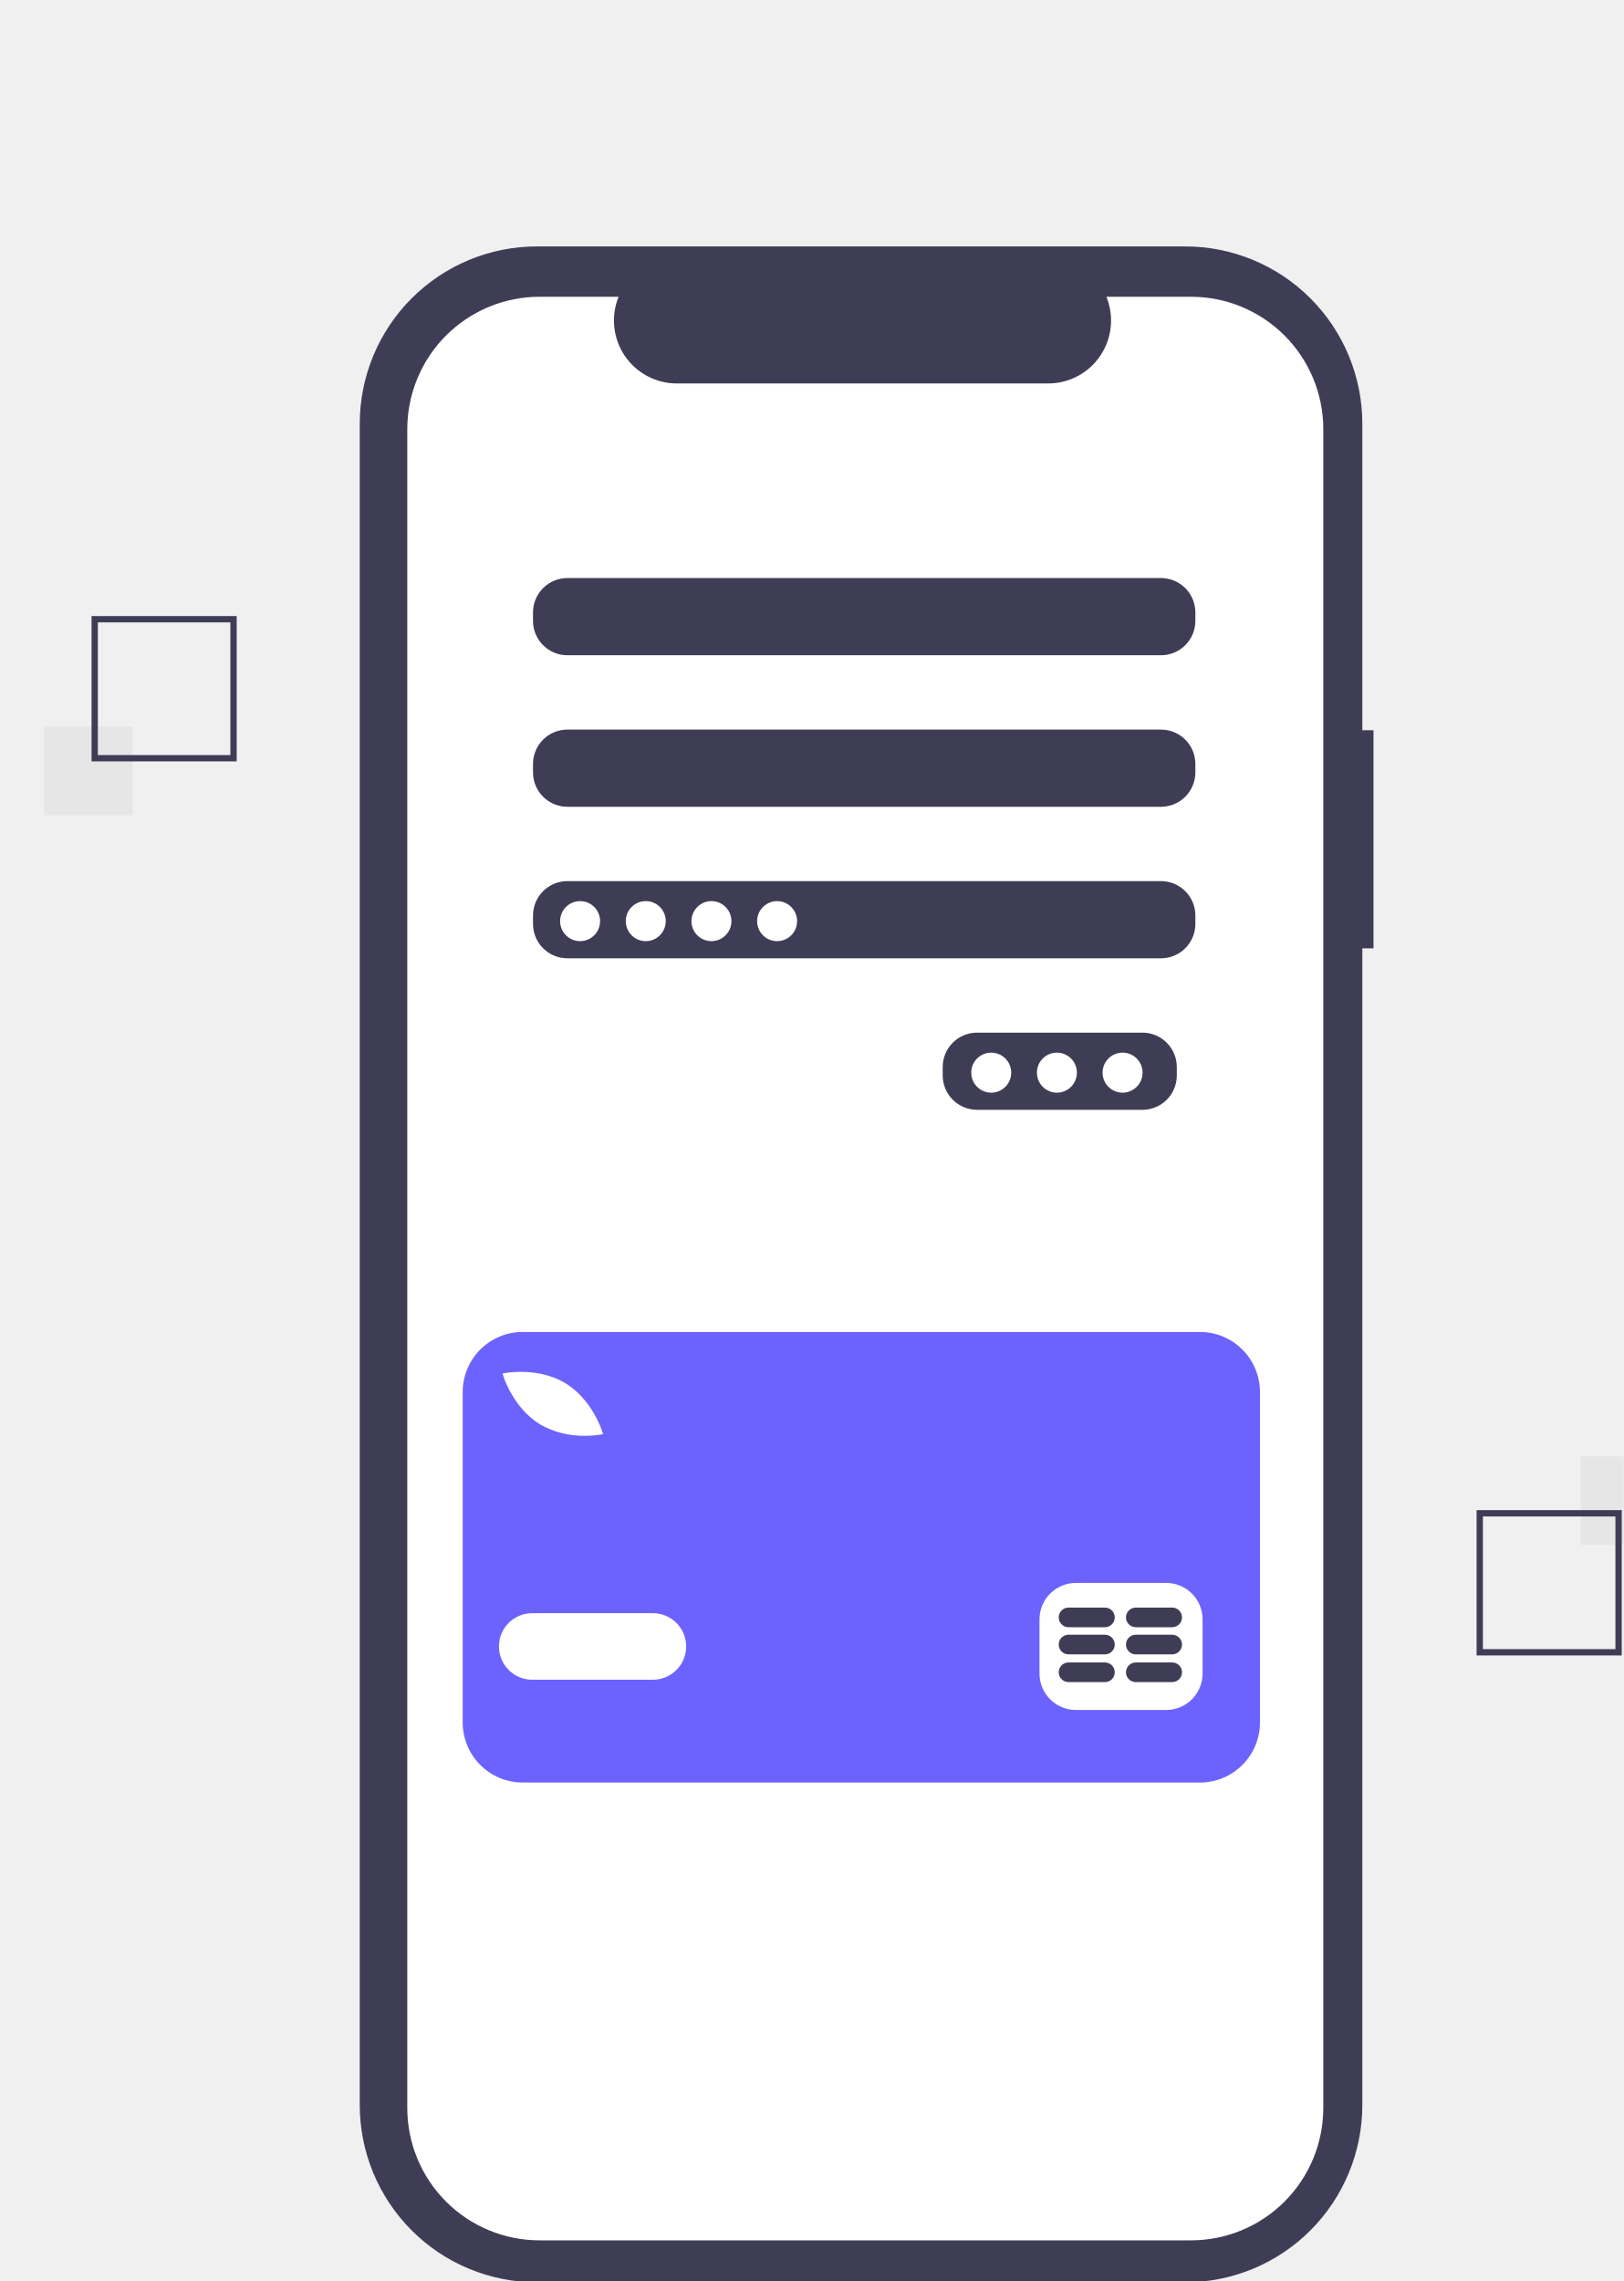
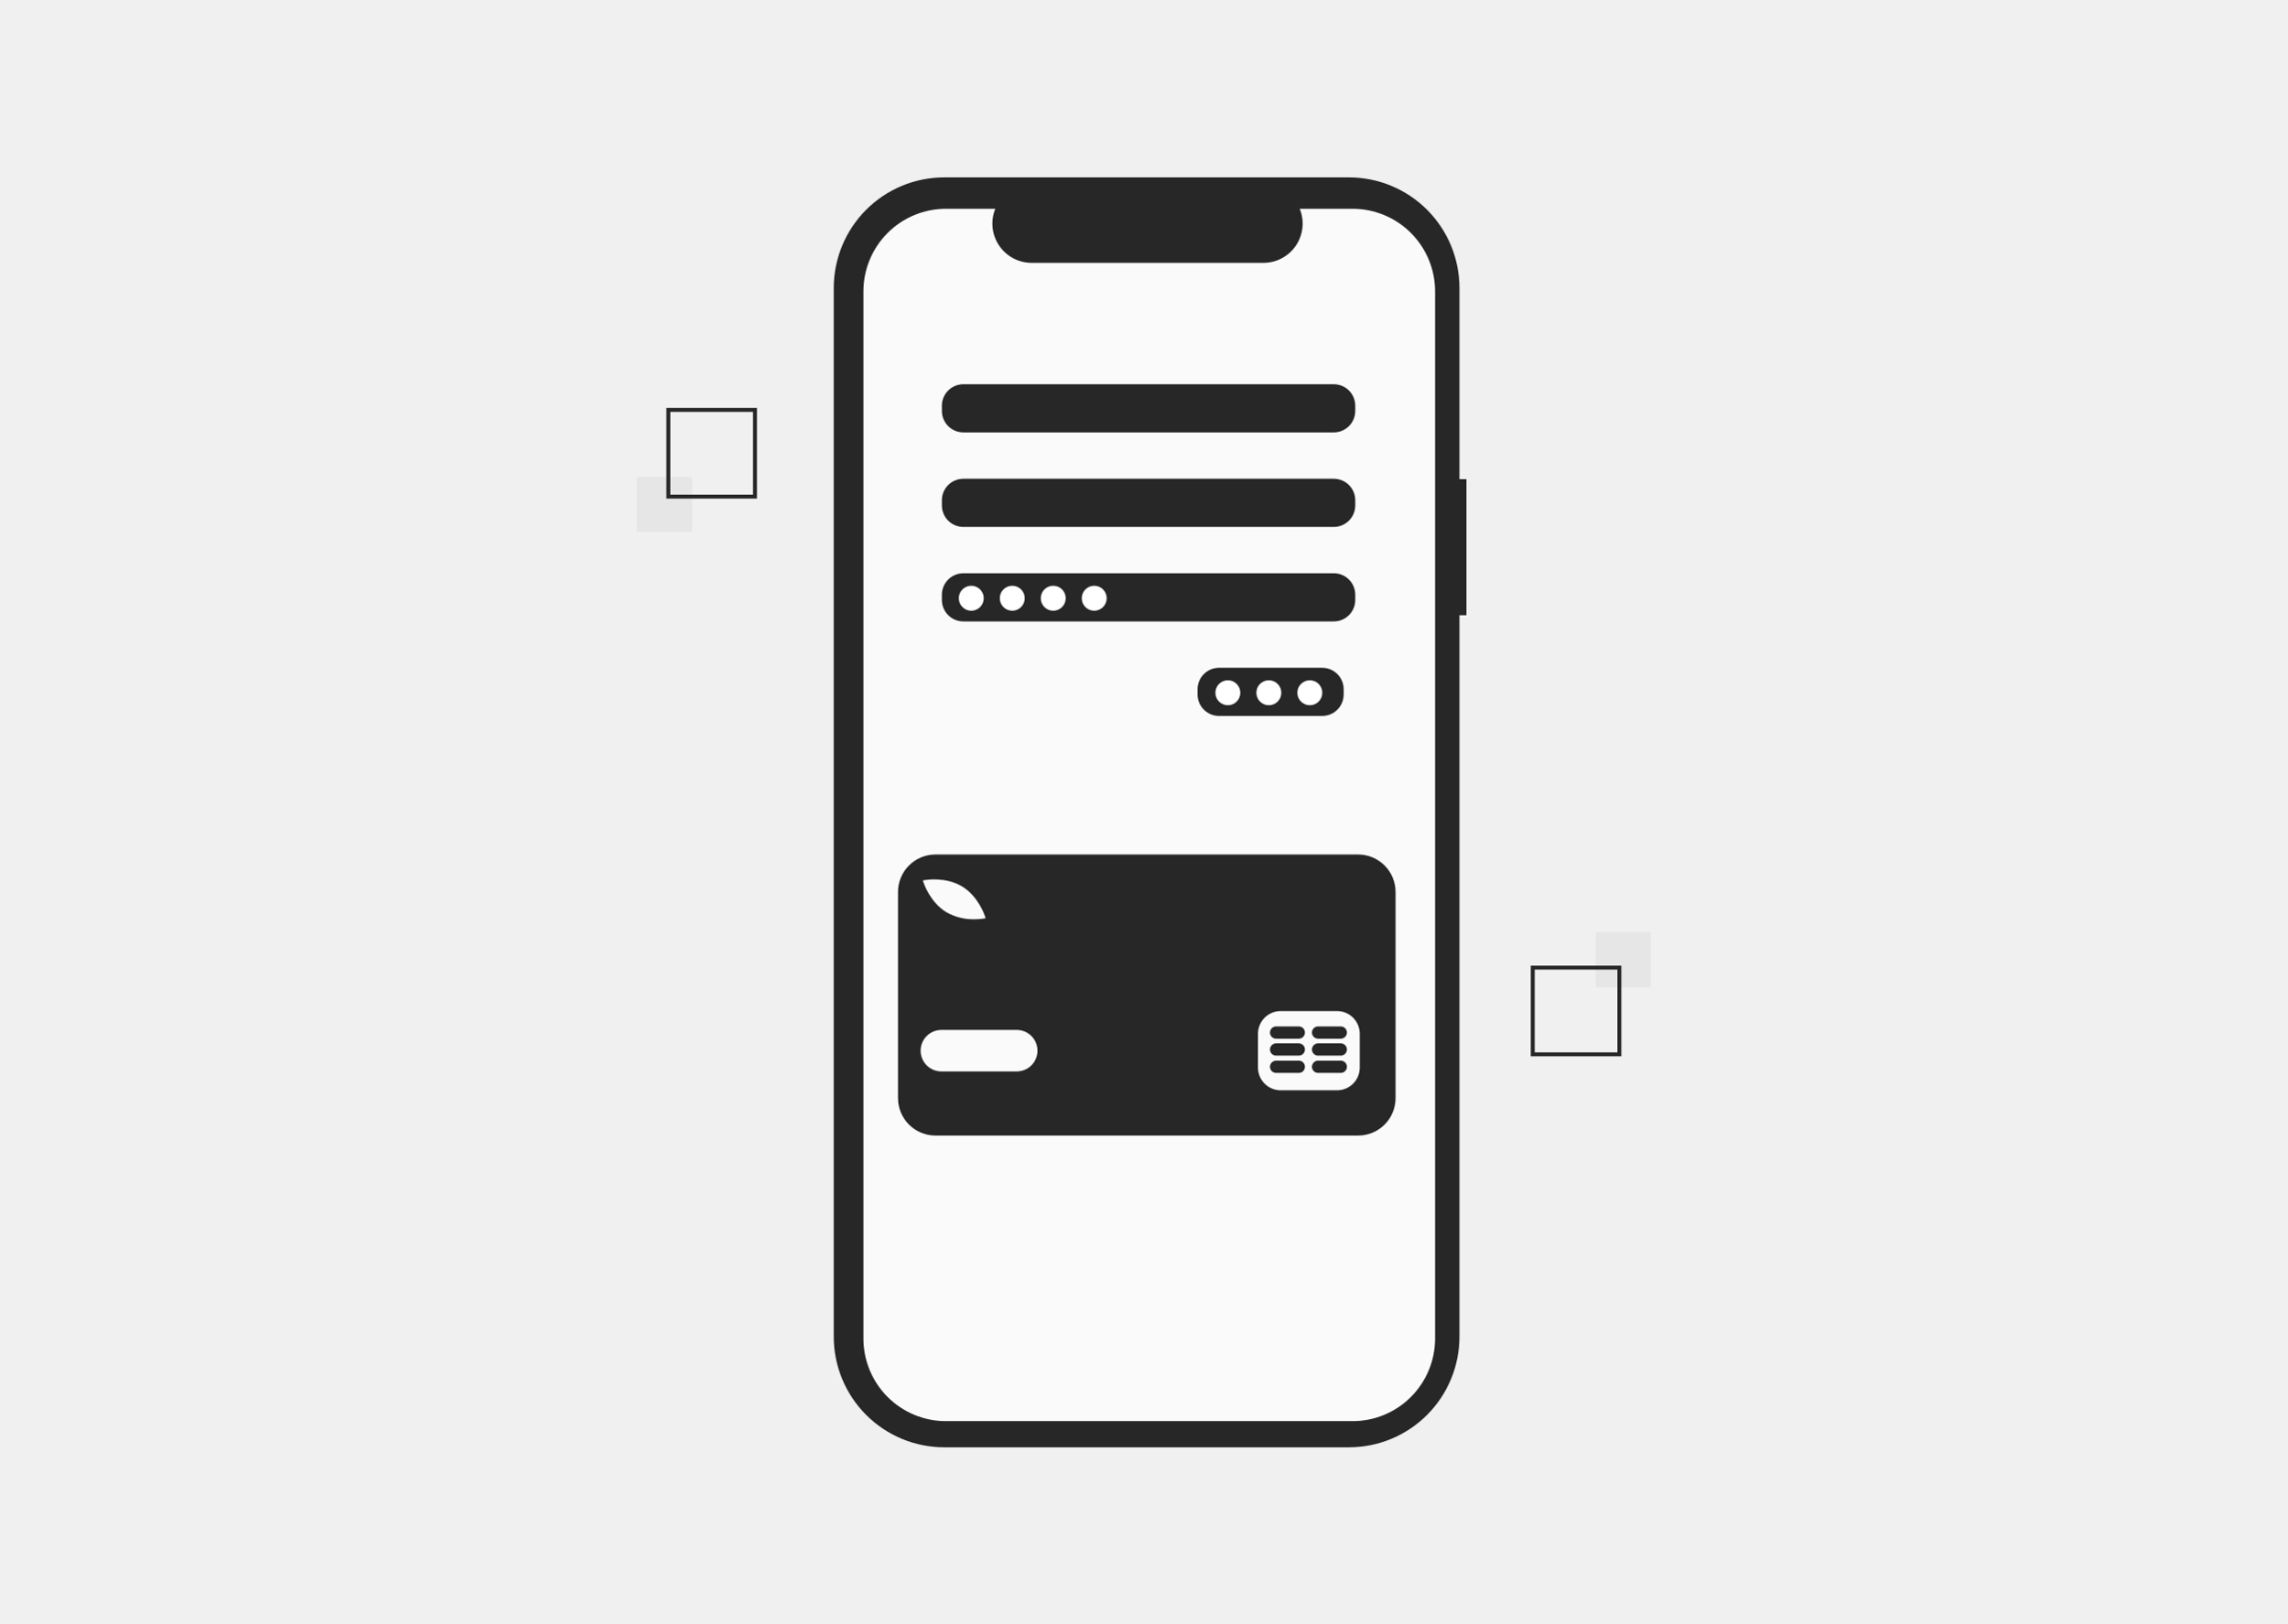
- <svg xmlns="http://www.w3.org/2000/svg" width="514" height="722" viewBox="0 0 514 722" fill="none">
-   <g id="phone 1" clip-path="url(#clip0)">
-     <g id="Group">
-       <path id="Vector" d="M434.772 231.136H431.236V134.139C431.236 119.25 425.329 104.971 414.815 94.443C404.301 83.915 390.04 78 375.171 78H169.939C162.577 78 155.286 79.452 148.484 82.273C141.682 85.094 135.501 89.23 130.295 94.443C125.089 99.656 120.959 105.844 118.141 112.655C115.324 119.467 113.873 126.767 113.873 134.139V666.271C113.873 673.644 115.324 680.944 118.141 687.755C120.959 694.566 125.088 700.755 130.295 705.968C135.501 711.181 141.681 715.316 148.484 718.137C155.286 720.958 162.576 722.411 169.939 722.411H375.171C382.533 722.411 389.824 720.958 396.626 718.137C403.428 715.316 409.609 711.181 414.815 705.968C420.021 700.755 424.151 694.566 426.968 687.755C429.786 680.944 431.236 673.644 431.236 666.272V300.18H434.772V231.136Z" fill="#3F3D56" />
-       <path id="Vector_2" d="M377.011 93.933H350.221C351.453 96.958 351.923 100.239 351.591 103.488C351.258 106.737 350.132 109.855 348.312 112.566C346.493 115.277 344.036 117.498 341.157 119.034C338.278 120.57 335.066 121.374 331.804 121.374H214.229C210.967 121.374 207.755 120.57 204.877 119.034C201.998 117.498 199.54 115.277 197.721 112.566C195.901 109.855 194.776 106.737 194.443 103.488C194.11 100.239 194.58 96.958 195.812 93.933H170.791C159.686 93.933 149.037 98.35 141.185 106.212C133.333 114.075 128.922 124.738 128.922 135.857V667.209C128.922 672.714 130.004 678.166 132.109 683.252C134.213 688.339 137.297 692.961 141.185 696.854C145.073 700.747 149.688 703.835 154.768 705.942C159.848 708.048 165.292 709.133 170.791 709.133H377.011C388.115 709.133 398.765 704.716 406.617 696.854C414.469 688.991 418.88 678.328 418.88 667.209V135.857C418.88 130.352 417.797 124.9 415.693 119.814C413.589 114.727 410.505 110.106 406.617 106.212C402.729 102.319 398.113 99.231 393.033 97.124C387.954 95.018 382.509 93.933 377.011 93.933ZM372.51 340.431C372.501 343.308 371.356 346.065 369.324 348.1C367.292 350.135 364.539 351.281 361.665 351.29H309.248C306.374 351.281 303.62 350.135 301.588 348.1C299.556 346.065 298.411 343.308 298.403 340.431V337.716C298.411 334.838 299.556 332.081 301.588 330.046C303.62 328.012 306.374 326.865 309.248 326.857H361.665C364.539 326.865 367.292 328.012 369.324 330.046C371.356 332.081 372.501 334.838 372.51 337.716V340.431ZM378.384 292.469C378.376 295.347 377.231 298.104 375.199 300.138C373.167 302.173 370.413 303.32 367.539 303.328H179.56C176.686 303.32 173.933 302.173 171.901 300.138C169.869 298.104 168.723 295.347 168.715 292.469V289.754C168.723 286.877 169.869 284.12 171.901 282.085C173.933 280.05 176.686 278.904 179.56 278.895H367.539C370.413 278.904 373.167 280.05 375.199 282.085C377.231 284.12 378.376 286.877 378.384 289.754V292.469ZM378.384 244.508C378.376 247.385 377.231 250.142 375.199 252.177C373.167 254.212 370.413 255.358 367.539 255.367H179.56C176.686 255.358 173.933 254.212 171.901 252.177C169.869 250.142 168.723 247.385 168.715 244.508V241.793C168.723 238.915 169.869 236.158 171.901 234.124C173.933 232.089 176.686 230.942 179.56 230.934H367.539C370.413 230.942 373.167 232.089 375.199 234.124C377.231 236.158 378.376 238.915 378.384 241.793V244.508ZM378.384 196.546C378.376 199.424 377.231 202.181 375.199 204.216C373.167 206.25 370.413 207.397 367.539 207.405H179.56C176.686 207.397 173.933 206.25 171.901 204.216C169.869 202.181 168.723 199.424 168.715 196.546V193.831C168.723 190.954 169.869 188.197 171.901 186.162C173.933 184.127 176.686 182.981 179.56 182.972H367.539C370.413 182.981 373.167 184.127 375.199 186.162C377.231 188.197 378.376 190.954 378.384 193.831V196.546Z" fill="white" />
-       <path id="Vector_3" d="M183.627 297.899C187.121 297.899 189.953 295.063 189.953 291.564C189.953 288.066 187.121 285.23 183.627 285.23C180.133 285.23 177.3 288.066 177.3 291.564C177.3 295.063 180.133 297.899 183.627 297.899Z" fill="white" />
-       <path id="Vector_4" d="M204.413 297.899C207.907 297.899 210.739 295.063 210.739 291.564C210.739 288.066 207.907 285.23 204.413 285.23C200.919 285.23 198.087 288.066 198.087 291.564C198.087 295.063 200.919 297.899 204.413 297.899Z" fill="white" />
-       <path id="Vector_5" d="M225.199 297.899C228.693 297.899 231.525 295.063 231.525 291.564C231.525 288.066 228.693 285.23 225.199 285.23C221.705 285.23 218.873 288.066 218.873 291.564C218.873 295.063 221.705 297.899 225.199 297.899Z" fill="white" />
-       <path id="Vector_6" d="M245.985 297.899C249.479 297.899 252.312 295.063 252.312 291.564C252.312 288.066 249.479 285.23 245.985 285.23C242.491 285.23 239.659 288.066 239.659 291.564C239.659 295.063 242.491 297.899 245.985 297.899Z" fill="white" />
-       <path id="Vector_7" d="M313.766 345.86C317.26 345.86 320.092 343.024 320.092 339.526C320.092 336.027 317.26 333.191 313.766 333.191C310.272 333.191 307.44 336.027 307.44 339.526C307.44 343.024 310.272 345.86 313.766 345.86Z" fill="white" />
-       <path id="Vector_8" d="M334.552 345.86C338.046 345.86 340.879 343.024 340.879 339.526C340.879 336.027 338.046 333.191 334.552 333.191C331.059 333.191 328.226 336.027 328.226 339.526C328.226 343.024 331.059 345.86 334.552 345.86Z" fill="white" />
-       <path id="Vector_9" d="M355.339 345.86C358.833 345.86 361.665 343.024 361.665 339.526C361.665 336.027 358.833 333.191 355.339 333.191C351.845 333.191 349.012 336.027 349.012 339.526C349.012 343.024 351.845 345.86 355.339 345.86Z" fill="white" />
-       <path id="Vector_10" d="M379.839 421.601H165.453C160.416 421.601 155.586 423.605 152.025 427.171C148.463 430.737 146.462 435.574 146.462 440.617V545.207C146.462 550.25 148.463 555.087 152.025 558.653C155.586 562.219 160.416 564.223 165.453 564.223H379.839C384.875 564.223 389.706 562.219 393.267 558.653C396.829 555.087 398.829 550.25 398.829 545.207V440.617C398.829 435.574 396.829 430.737 393.267 427.171C389.706 423.605 384.875 421.601 379.839 421.601ZM160.149 434.573C160.572 434.496 170.611 432.786 178.924 437.794C187.236 442.801 190.429 452.485 190.561 452.894L190.897 453.938L189.818 454.13C188.279 454.37 186.723 454.485 185.166 454.472C180.225 454.566 175.349 453.336 171.043 450.908C162.731 445.901 159.538 436.218 159.406 435.809L159.07 434.764L160.149 434.573ZM206.686 531.678H168.449C165.66 531.678 162.985 530.569 161.013 528.594C159.041 526.62 157.934 523.941 157.934 521.149C157.934 518.356 159.041 515.678 161.013 513.704C162.985 511.729 165.66 510.62 168.449 510.62H206.686C209.475 510.62 212.15 511.729 214.122 513.704C216.094 515.678 217.202 518.356 217.202 521.149C217.202 523.941 216.094 526.62 214.122 528.594C212.15 530.569 209.475 531.678 206.686 531.678ZM380.667 529.764C380.658 532.807 379.446 535.724 377.297 537.876C375.148 540.028 372.235 541.241 369.195 541.25H340.517C337.478 541.241 334.565 540.028 332.416 537.876C330.266 535.724 329.055 532.807 329.046 529.764V512.534C329.055 509.491 330.266 506.574 332.416 504.422C334.565 502.27 337.478 501.057 340.517 501.048H369.195C372.235 501.057 375.148 502.27 377.297 504.422C379.446 506.574 380.658 509.491 380.667 512.534V529.764Z" fill="#6C63FF" />
-       <path id="Vector_11" d="M349.764 526.213H338.233C337.41 526.213 336.62 526.541 336.038 527.124C335.456 527.707 335.129 528.497 335.129 529.322C335.129 530.146 335.456 530.937 336.038 531.52C336.62 532.103 337.41 532.43 338.233 532.43H349.764C350.587 532.43 351.377 532.103 351.959 531.52C352.541 530.937 352.868 530.146 352.868 529.322C352.868 528.497 352.541 527.707 351.959 527.124C351.377 526.541 350.587 526.213 349.764 526.213Z" fill="#3F3D56" />
-       <path id="Vector_12" d="M371.051 526.213H359.52C358.697 526.213 357.907 526.541 357.325 527.124C356.743 527.707 356.416 528.497 356.416 529.322C356.416 530.146 356.743 530.937 357.325 531.52C357.907 532.103 358.697 532.43 359.52 532.43H371.051C371.874 532.43 372.664 532.103 373.246 531.52C373.828 530.937 374.155 530.146 374.155 529.322C374.155 528.497 373.828 527.707 373.246 527.124C372.664 526.541 371.874 526.213 371.051 526.213Z" fill="#3F3D56" />
-       <path id="Vector_13" d="M349.762 517.438H338.231C337.408 517.438 336.618 517.766 336.036 518.349C335.454 518.932 335.127 519.723 335.127 520.547C335.127 521.371 335.454 522.162 336.036 522.745C336.618 523.328 337.408 523.655 338.231 523.655H349.762C350.585 523.655 351.375 523.328 351.957 522.745C352.539 522.162 352.866 521.371 352.866 520.547C352.866 519.723 352.539 518.932 351.957 518.349C351.375 517.766 350.585 517.438 349.762 517.438Z" fill="#3F3D56" />
-       <path id="Vector_14" d="M371.049 517.438H359.519C358.695 517.438 357.906 517.766 357.323 518.349C356.741 518.932 356.414 519.723 356.414 520.547C356.414 521.371 356.741 522.162 357.323 522.745C357.906 523.328 358.695 523.655 359.519 523.655H371.049C371.873 523.655 372.662 523.328 373.244 522.745C373.827 522.162 374.154 521.371 374.154 520.547C374.154 519.723 373.827 518.932 373.244 518.349C372.662 517.766 371.873 517.438 371.049 517.438Z" fill="#3F3D56" />
-       <path id="Vector_15" d="M349.762 508.841H338.231C337.408 508.841 336.618 509.169 336.036 509.752C335.454 510.335 335.127 511.125 335.127 511.95C335.127 512.774 335.454 513.565 336.036 514.148C336.618 514.731 337.408 515.058 338.231 515.058H349.762C350.585 515.058 351.375 514.731 351.957 514.148C352.539 513.565 352.866 512.774 352.866 511.95C352.866 511.125 352.539 510.335 351.957 509.752C351.375 509.169 350.585 508.841 349.762 508.841Z" fill="#3F3D56" />
-       <path id="Vector_16" d="M371.049 508.841H359.519C358.695 508.841 357.906 509.169 357.323 509.752C356.741 510.335 356.414 511.125 356.414 511.95C356.414 512.774 356.741 513.565 357.323 514.148C357.906 514.731 358.695 515.058 359.519 515.058H371.049C371.873 515.058 372.662 514.731 373.244 514.148C373.827 513.565 374.154 512.774 374.154 511.95C374.154 511.125 373.827 510.335 373.244 509.752C372.662 509.169 371.873 508.841 371.049 508.841Z" fill="#3F3D56" />
+ <svg xmlns="http://www.w3.org/2000/svg" width="1160" height="824" viewBox="0 0 1160 824" fill="none">
+   <g id="laptop 2">
+     <g id="Frame 1">
+       <path id="Vector" d="M743.772 243.136H740.236V146.139C740.236 131.25 734.329 116.971 723.815 106.443C713.301 95.915 699.04 90 684.171 90H478.939C471.577 90 464.286 91.452 457.484 94.273C450.682 97.094 444.501 101.23 439.295 106.443C434.089 111.656 429.959 117.844 427.141 124.655C424.324 131.467 422.873 138.767 422.873 146.139V678.271C422.873 685.644 424.324 692.944 427.141 699.755C429.959 706.566 434.088 712.755 439.295 717.968C444.501 723.181 450.681 727.316 457.484 730.137C464.286 732.958 471.576 734.411 478.939 734.411H684.171C691.533 734.411 698.824 732.958 705.626 730.137C712.428 727.316 718.609 723.181 723.815 717.968C729.021 712.755 733.151 706.566 735.968 699.755C738.786 692.944 740.236 685.644 740.236 678.272V312.18H743.772V243.136Z" fill="#272727" />
+       <path id="Vector 2" d="M686.011 105.933H659.221C660.453 108.958 660.923 112.239 660.591 115.488C660.258 118.737 659.132 121.855 657.312 124.566C655.493 127.277 653.036 129.498 650.157 131.034C647.278 132.57 644.066 133.374 640.804 133.374H523.229C519.967 133.374 516.755 132.57 513.877 131.034C510.998 129.498 508.54 127.277 506.721 124.566C504.901 121.855 503.776 118.737 503.443 115.488C503.11 112.239 503.58 108.958 504.812 105.933H479.791C468.686 105.933 458.037 110.35 450.185 118.212C442.333 126.075 437.922 136.738 437.922 147.857V679.209C437.922 684.714 439.004 690.166 441.109 695.252C443.213 700.339 446.297 704.961 450.185 708.854C454.073 712.747 458.688 715.835 463.768 717.942C468.848 720.048 474.292 721.133 479.791 721.133H686.011C697.115 721.133 707.765 716.716 715.617 708.854C723.469 700.991 727.88 690.328 727.88 679.209V147.857C727.88 142.352 726.797 136.9 724.693 131.814C722.589 126.727 719.505 122.106 715.617 118.212C711.729 114.319 707.113 111.231 702.033 109.124C696.954 107.018 691.509 105.933 686.011 105.933ZM681.51 352.431C681.501 355.308 680.356 358.065 678.324 360.1C676.292 362.135 673.539 363.281 670.665 363.29H618.248C615.374 363.281 612.62 362.135 610.588 360.1C608.556 358.065 607.411 355.308 607.403 352.431V349.716C607.411 346.838 608.556 344.081 610.588 342.046C612.62 340.012 615.374 338.865 618.248 338.857H670.665C673.539 338.865 676.292 340.012 678.324 342.046C680.356 344.081 681.501 346.838 681.51 349.716V352.431ZM687.384 304.469C687.376 307.347 686.231 310.104 684.199 312.138C682.167 314.173 679.413 315.32 676.539 315.328H488.56C485.686 315.32 482.933 314.173 480.901 312.138C478.869 310.104 477.723 307.347 477.715 304.469V301.754C477.723 298.877 478.869 296.12 480.901 294.085C482.933 292.05 485.686 290.904 488.56 290.895H676.539C679.413 290.904 682.167 292.05 684.199 294.085C686.231 296.12 687.376 298.877 687.384 301.754V304.469ZM687.384 256.508C687.376 259.385 686.231 262.142 684.199 264.177C682.167 266.212 679.413 267.358 676.539 267.367H488.56C485.686 267.358 482.933 266.212 480.901 264.177C478.869 262.142 477.723 259.385 477.715 256.508V253.793C477.723 250.915 478.869 248.158 480.901 246.124C482.933 244.089 485.686 242.942 488.56 242.934H676.539C679.413 242.942 682.167 244.089 684.199 246.124C686.231 248.158 687.376 250.915 687.384 253.793V256.508ZM687.384 208.546C687.376 211.424 686.231 214.181 684.199 216.216C682.167 218.25 679.413 219.397 676.539 219.405H488.56C485.686 219.397 482.933 218.25 480.901 216.216C478.869 214.181 477.723 211.424 477.715 208.546V205.831C477.723 202.954 478.869 200.197 480.901 198.162C482.933 196.127 485.686 194.981 488.56 194.972H676.539C679.413 194.981 682.167 196.127 684.199 198.162C686.231 200.197 687.376 202.954 687.384 205.831V208.546Z" fill="#FAFAFA" />
+       <path id="Vector 3" d="M492.627 309.899C496.121 309.899 498.953 307.063 498.953 303.564C498.953 300.066 496.121 297.23 492.627 297.23C489.133 297.23 486.3 300.066 486.3 303.564C486.3 307.063 489.133 309.899 492.627 309.899Z" fill="white" />
+       <path id="Vector 4" d="M513.413 309.899C516.907 309.899 519.739 307.063 519.739 303.564C519.739 300.066 516.907 297.23 513.413 297.23C509.919 297.23 507.087 300.066 507.087 303.564C507.087 307.063 509.919 309.899 513.413 309.899Z" fill="white" />
+       <path id="Vector 5" d="M534.199 309.899C537.693 309.899 540.525 307.063 540.525 303.564C540.525 300.066 537.693 297.23 534.199 297.23C530.705 297.23 527.873 300.066 527.873 303.564C527.873 307.063 530.705 309.899 534.199 309.899Z" fill="white" />
+       <path id="Vector 6" d="M554.985 309.899C558.479 309.899 561.312 307.063 561.312 303.564C561.312 300.066 558.479 297.23 554.985 297.23C551.491 297.23 548.659 300.066 548.659 303.564C548.659 307.063 551.491 309.899 554.985 309.899Z" fill="white" />
+       <path id="Vector 7" d="M622.766 357.86C626.26 357.86 629.092 355.024 629.092 351.526C629.092 348.027 626.26 345.191 622.766 345.191C619.272 345.191 616.44 348.027 616.44 351.526C616.44 355.024 619.272 357.86 622.766 357.86Z" fill="white" />
+       <path id="Vector 8" d="M643.552 357.86C647.046 357.86 649.879 355.024 649.879 351.526C649.879 348.027 647.046 345.191 643.552 345.191C640.059 345.191 637.226 348.027 637.226 351.526C637.226 355.024 640.059 357.86 643.552 357.86Z" fill="white" />
+       <path id="Vector 9" d="M664.339 357.86C667.833 357.86 670.665 355.024 670.665 351.526C670.665 348.027 667.833 345.191 664.339 345.191C660.845 345.191 658.012 348.027 658.012 351.526C658.012 355.024 660.845 357.86 664.339 357.86Z" fill="white" />
+       <path id="Vector 10" d="M688.839 433.601H474.453C469.416 433.601 464.586 435.605 461.025 439.171C457.463 442.737 455.462 447.574 455.462 452.617V557.207C455.462 562.25 457.463 567.087 461.025 570.653C464.586 574.219 469.416 576.223 474.453 576.223H688.839C693.875 576.223 698.706 574.219 702.267 570.653C705.829 567.087 707.829 562.25 707.829 557.207V452.617C707.829 447.574 705.829 442.737 702.267 439.171C698.706 435.605 693.875 433.601 688.839 433.601ZM469.149 446.573C469.572 446.496 479.611 444.786 487.924 449.794C496.236 454.801 499.429 464.485 499.561 464.894L499.897 465.938L498.818 466.13C497.279 466.37 495.723 466.485 494.166 466.472C489.225 466.566 484.349 465.336 480.043 462.908C471.731 457.901 468.538 448.218 468.406 447.809L468.07 446.764L469.149 446.573ZM515.686 543.678H477.449C474.66 543.678 471.985 542.569 470.013 540.594C468.041 538.62 466.934 535.941 466.934 533.149C466.934 530.356 468.041 527.678 470.013 525.704C471.985 523.729 474.66 522.62 477.449 522.62H515.686C518.475 522.62 521.15 523.729 523.122 525.704C525.094 527.678 526.202 530.356 526.202 533.149C526.202 535.941 525.094 538.62 523.122 540.594C521.15 542.569 518.475 543.678 515.686 543.678ZM689.667 541.764C689.658 544.807 688.446 547.724 686.297 549.876C684.148 552.028 681.235 553.241 678.195 553.25H649.517C646.478 553.241 643.565 552.028 641.416 549.876C639.266 547.724 638.055 544.807 638.046 541.764V524.534C638.055 521.491 639.266 518.574 641.416 516.422C643.565 514.27 646.478 513.057 649.517 513.048H678.195C681.235 513.057 684.148 514.27 686.297 516.422C688.446 518.574 689.658 521.491 689.667 524.534V541.764Z" fill="#272727" />
+       <path id="Vector 11" d="M658.764 538.213H647.233C646.41 538.213 645.62 538.541 645.038 539.124C644.456 539.707 644.129 540.497 644.129 541.322C644.129 542.146 644.456 542.937 645.038 543.52C645.62 544.103 646.41 544.43 647.233 544.43H658.764C659.587 544.43 660.377 544.103 660.959 543.52C661.541 542.937 661.868 542.146 661.868 541.322C661.868 540.497 661.541 539.707 660.959 539.124C660.377 538.541 659.587 538.213 658.764 538.213Z" fill="#272727" />
+       <path id="Vector 12" d="M680.051 538.213H668.52C667.697 538.213 666.907 538.541 666.325 539.124C665.743 539.707 665.416 540.497 665.416 541.322C665.416 542.146 665.743 542.937 666.325 543.52C666.907 544.103 667.697 544.43 668.52 544.43H680.051C680.874 544.43 681.664 544.103 682.246 543.52C682.828 542.937 683.155 542.146 683.155 541.322C683.155 540.497 682.828 539.707 682.246 539.124C681.664 538.541 680.874 538.213 680.051 538.213Z" fill="#272727" />
+       <path id="Vector 13" d="M658.762 529.438H647.231C646.408 529.438 645.618 529.766 645.036 530.349C644.454 530.932 644.127 531.723 644.127 532.547C644.127 533.371 644.454 534.162 645.036 534.745C645.618 535.328 646.408 535.655 647.231 535.655H658.762C659.585 535.655 660.375 535.328 660.957 534.745C661.539 534.162 661.866 533.371 661.866 532.547C661.866 531.723 661.539 530.932 660.957 530.349C660.375 529.766 659.585 529.438 658.762 529.438Z" fill="#272727" />
+       <path id="Vector 14" d="M680.049 529.438H668.519C667.695 529.438 666.906 529.766 666.323 530.349C665.741 530.932 665.414 531.723 665.414 532.547C665.414 533.371 665.741 534.162 666.323 534.745C666.906 535.328 667.695 535.655 668.519 535.655H680.049C680.873 535.655 681.662 535.328 682.244 534.745C682.827 534.162 683.154 533.371 683.154 532.547C683.154 531.723 682.827 530.932 682.244 530.349C681.662 529.766 680.873 529.438 680.049 529.438Z" fill="#272727" />
+       <path id="Vector 15" d="M658.762 520.841H647.231C646.408 520.841 645.618 521.169 645.036 521.752C644.454 522.335 644.127 523.125 644.127 523.95C644.127 524.774 644.454 525.565 645.036 526.148C645.618 526.731 646.408 527.058 647.231 527.058H658.762C659.585 527.058 660.375 526.731 660.957 526.148C661.539 525.565 661.866 524.774 661.866 523.95C661.866 523.125 661.539 522.335 660.957 521.752C660.375 521.169 659.585 520.841 658.762 520.841Z" fill="#272727" />
+       <path id="Vector 16" d="M680.049 520.841H668.519C667.695 520.841 666.906 521.169 666.323 521.752C665.741 522.335 665.414 523.125 665.414 523.95C665.414 524.774 665.741 525.565 666.323 526.148C666.906 526.731 667.695 527.058 668.519 527.058H680.049C680.873 527.058 681.662 526.731 682.244 526.148C682.827 525.565 683.154 524.774 683.154 523.95C683.154 523.125 682.827 522.335 682.244 521.752C681.662 521.169 680.873 520.841 680.049 520.841Z" fill="#272727" />
      <g id="kanan">
-         <path id="Vector_17" d="M528.325 461H500.362V489H528.325V461Z" fill="#E6E6E6" />
-         <path id="Vector_18" d="M467.405 478H513.345V524H467.405V478ZM511.347 480H469.402V522H511.347V480Z" fill="#3F3D56" />
+         <path id="Vector 17" d="M837.325 473H809.362V501H837.325V473Z" fill="#E6E6E6" />
+         <path id="Vector 18" d="M776.405 490H822.345V536H776.405V490ZM820.347 492H778.402V534H820.347V492Z" fill="#272727" />
      </g>
      <g id="kiri">
-         <path id="Vector_19" d="M41.963 230H14V258H41.963V230Z" fill="#E6E6E6" />
-         <path id="Vector_20" d="M74.92 241H28.98V195H74.92V241ZM30.978 239H72.923V197H30.978V239Z" fill="#3F3D56" />
+         <path id="Vector 19" d="M350.963 242H323V270H350.963V242Z" fill="#E6E6E6" />
+         <path id="Vector 20" d="M383.92 253H337.98V207H383.92V253ZM339.978 251H381.923V209H339.978V251Z" fill="#272727" />
      </g>
    </g>
  </g>
-   <defs>
-     <clipPath id="clip0">
-       <rect width="514" height="722" fill="white" />
-     </clipPath>
-   </defs>
</svg>
